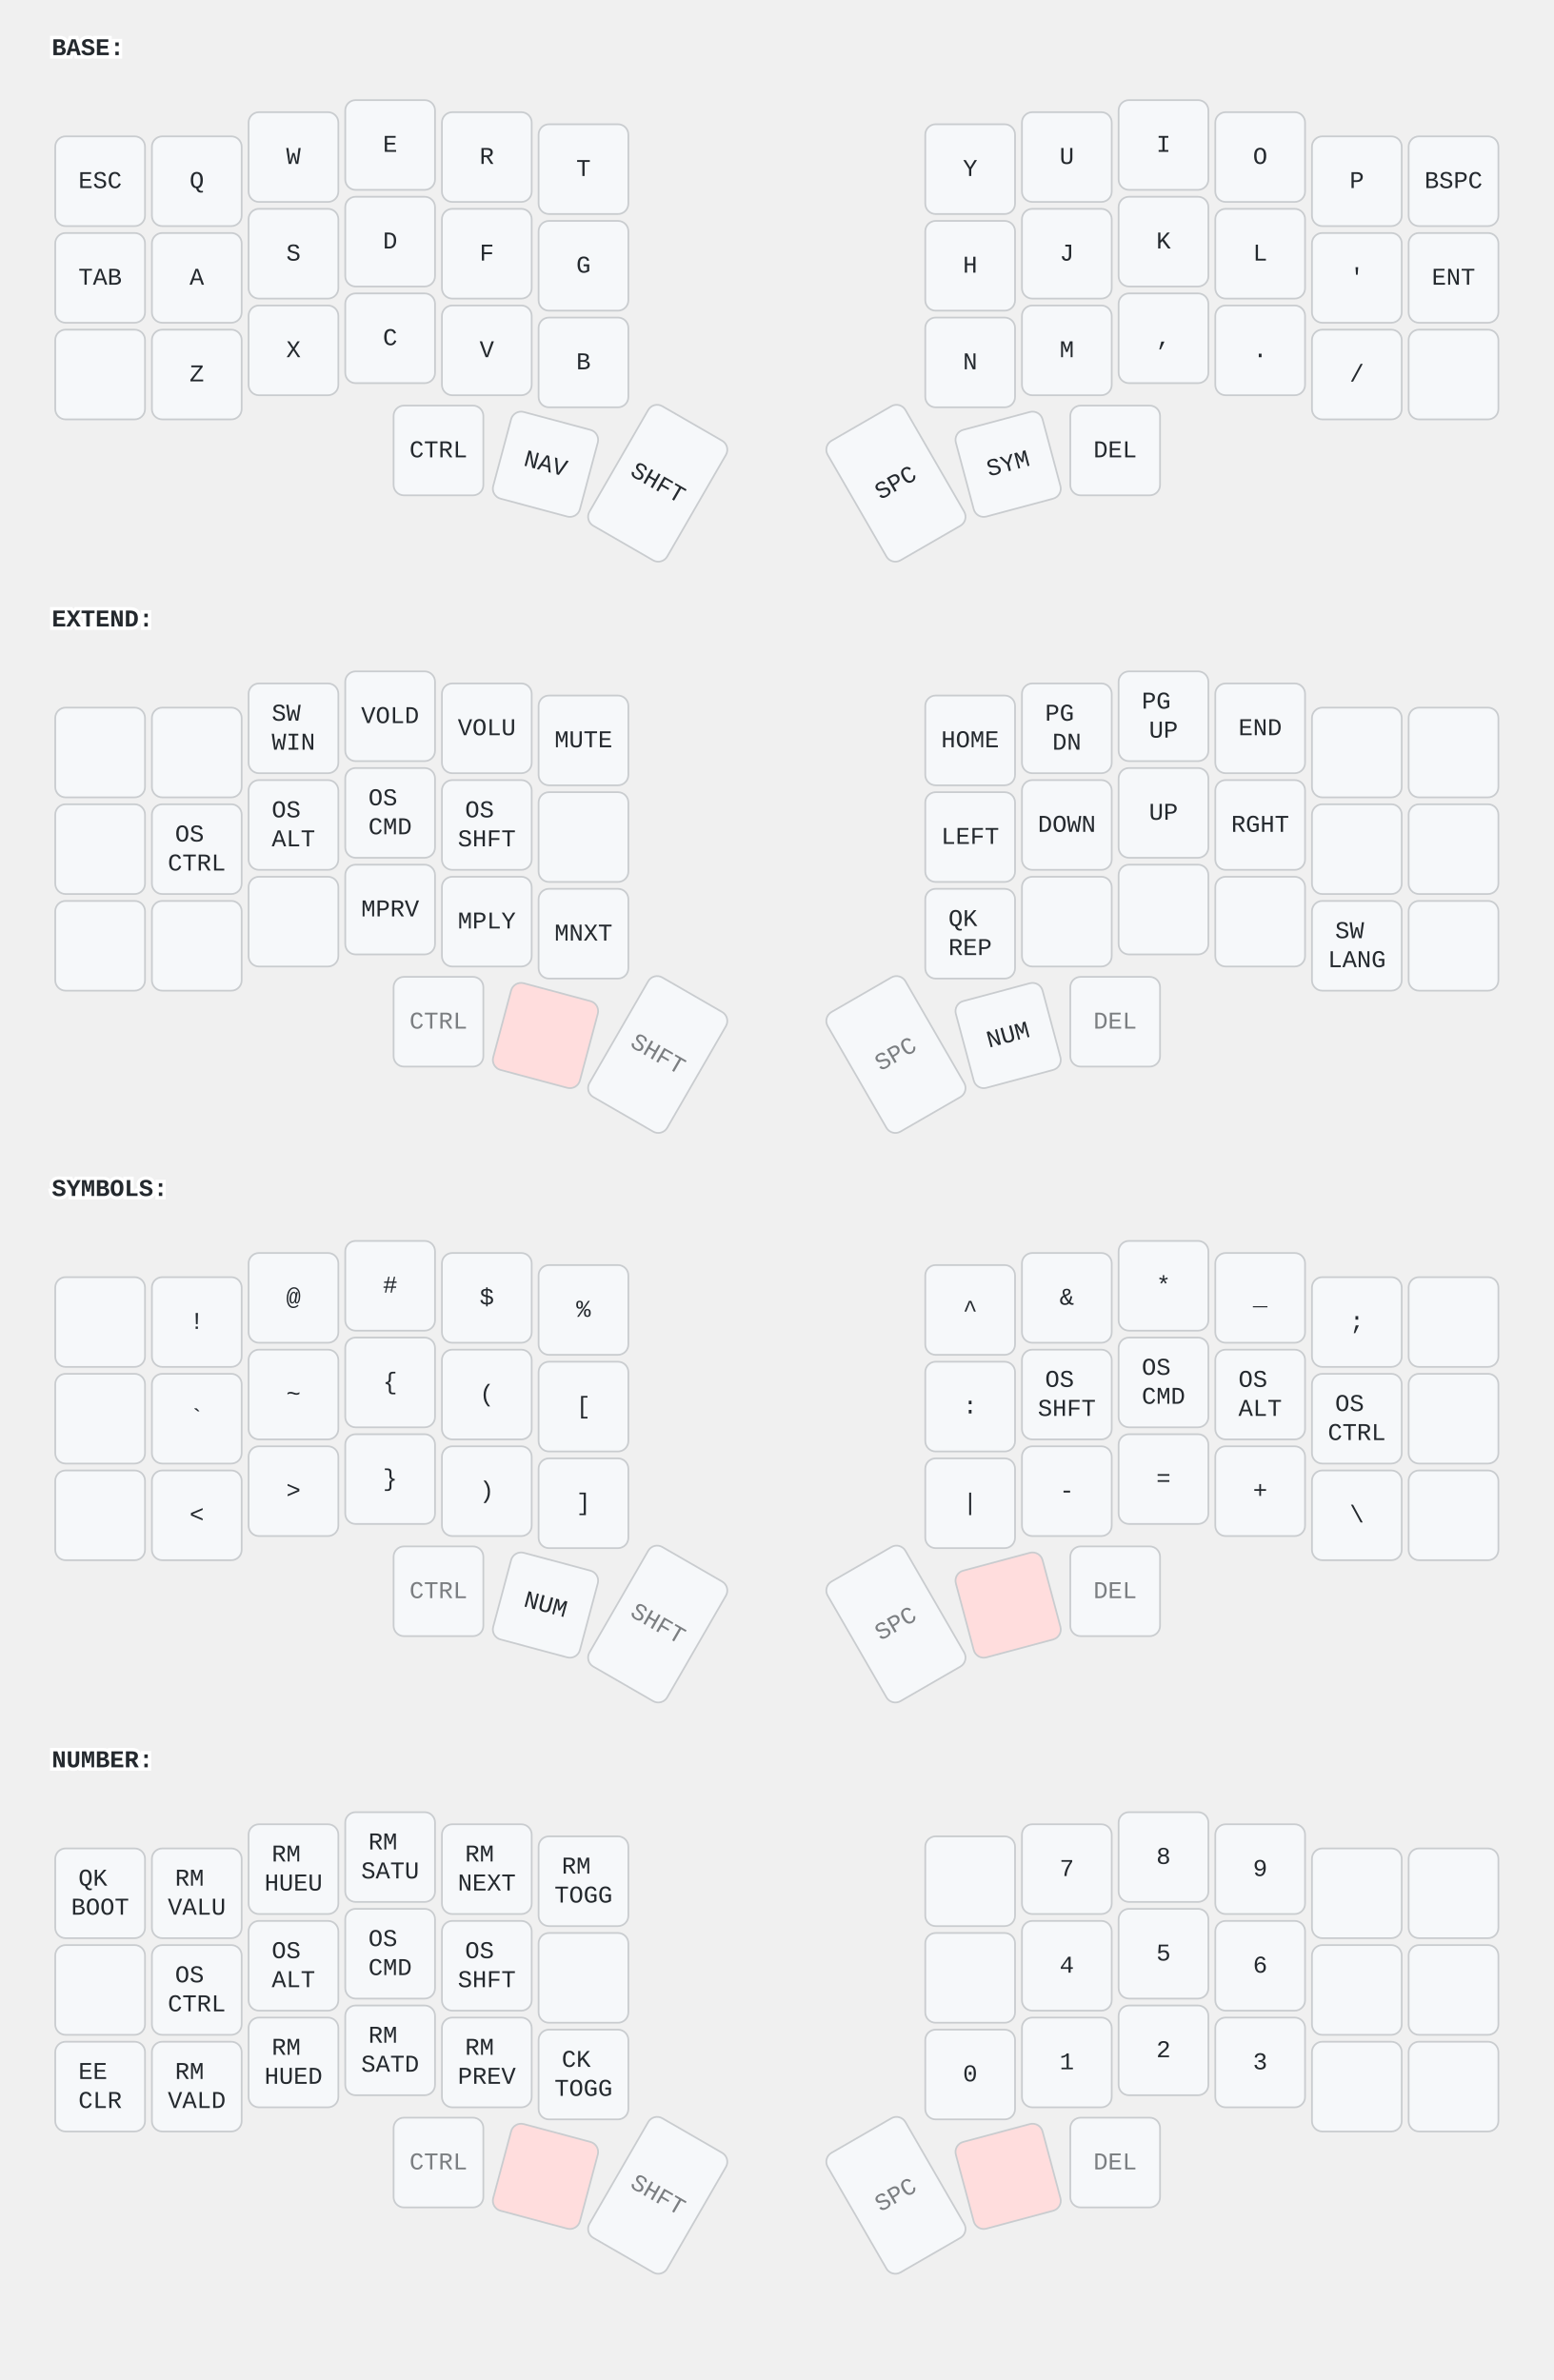
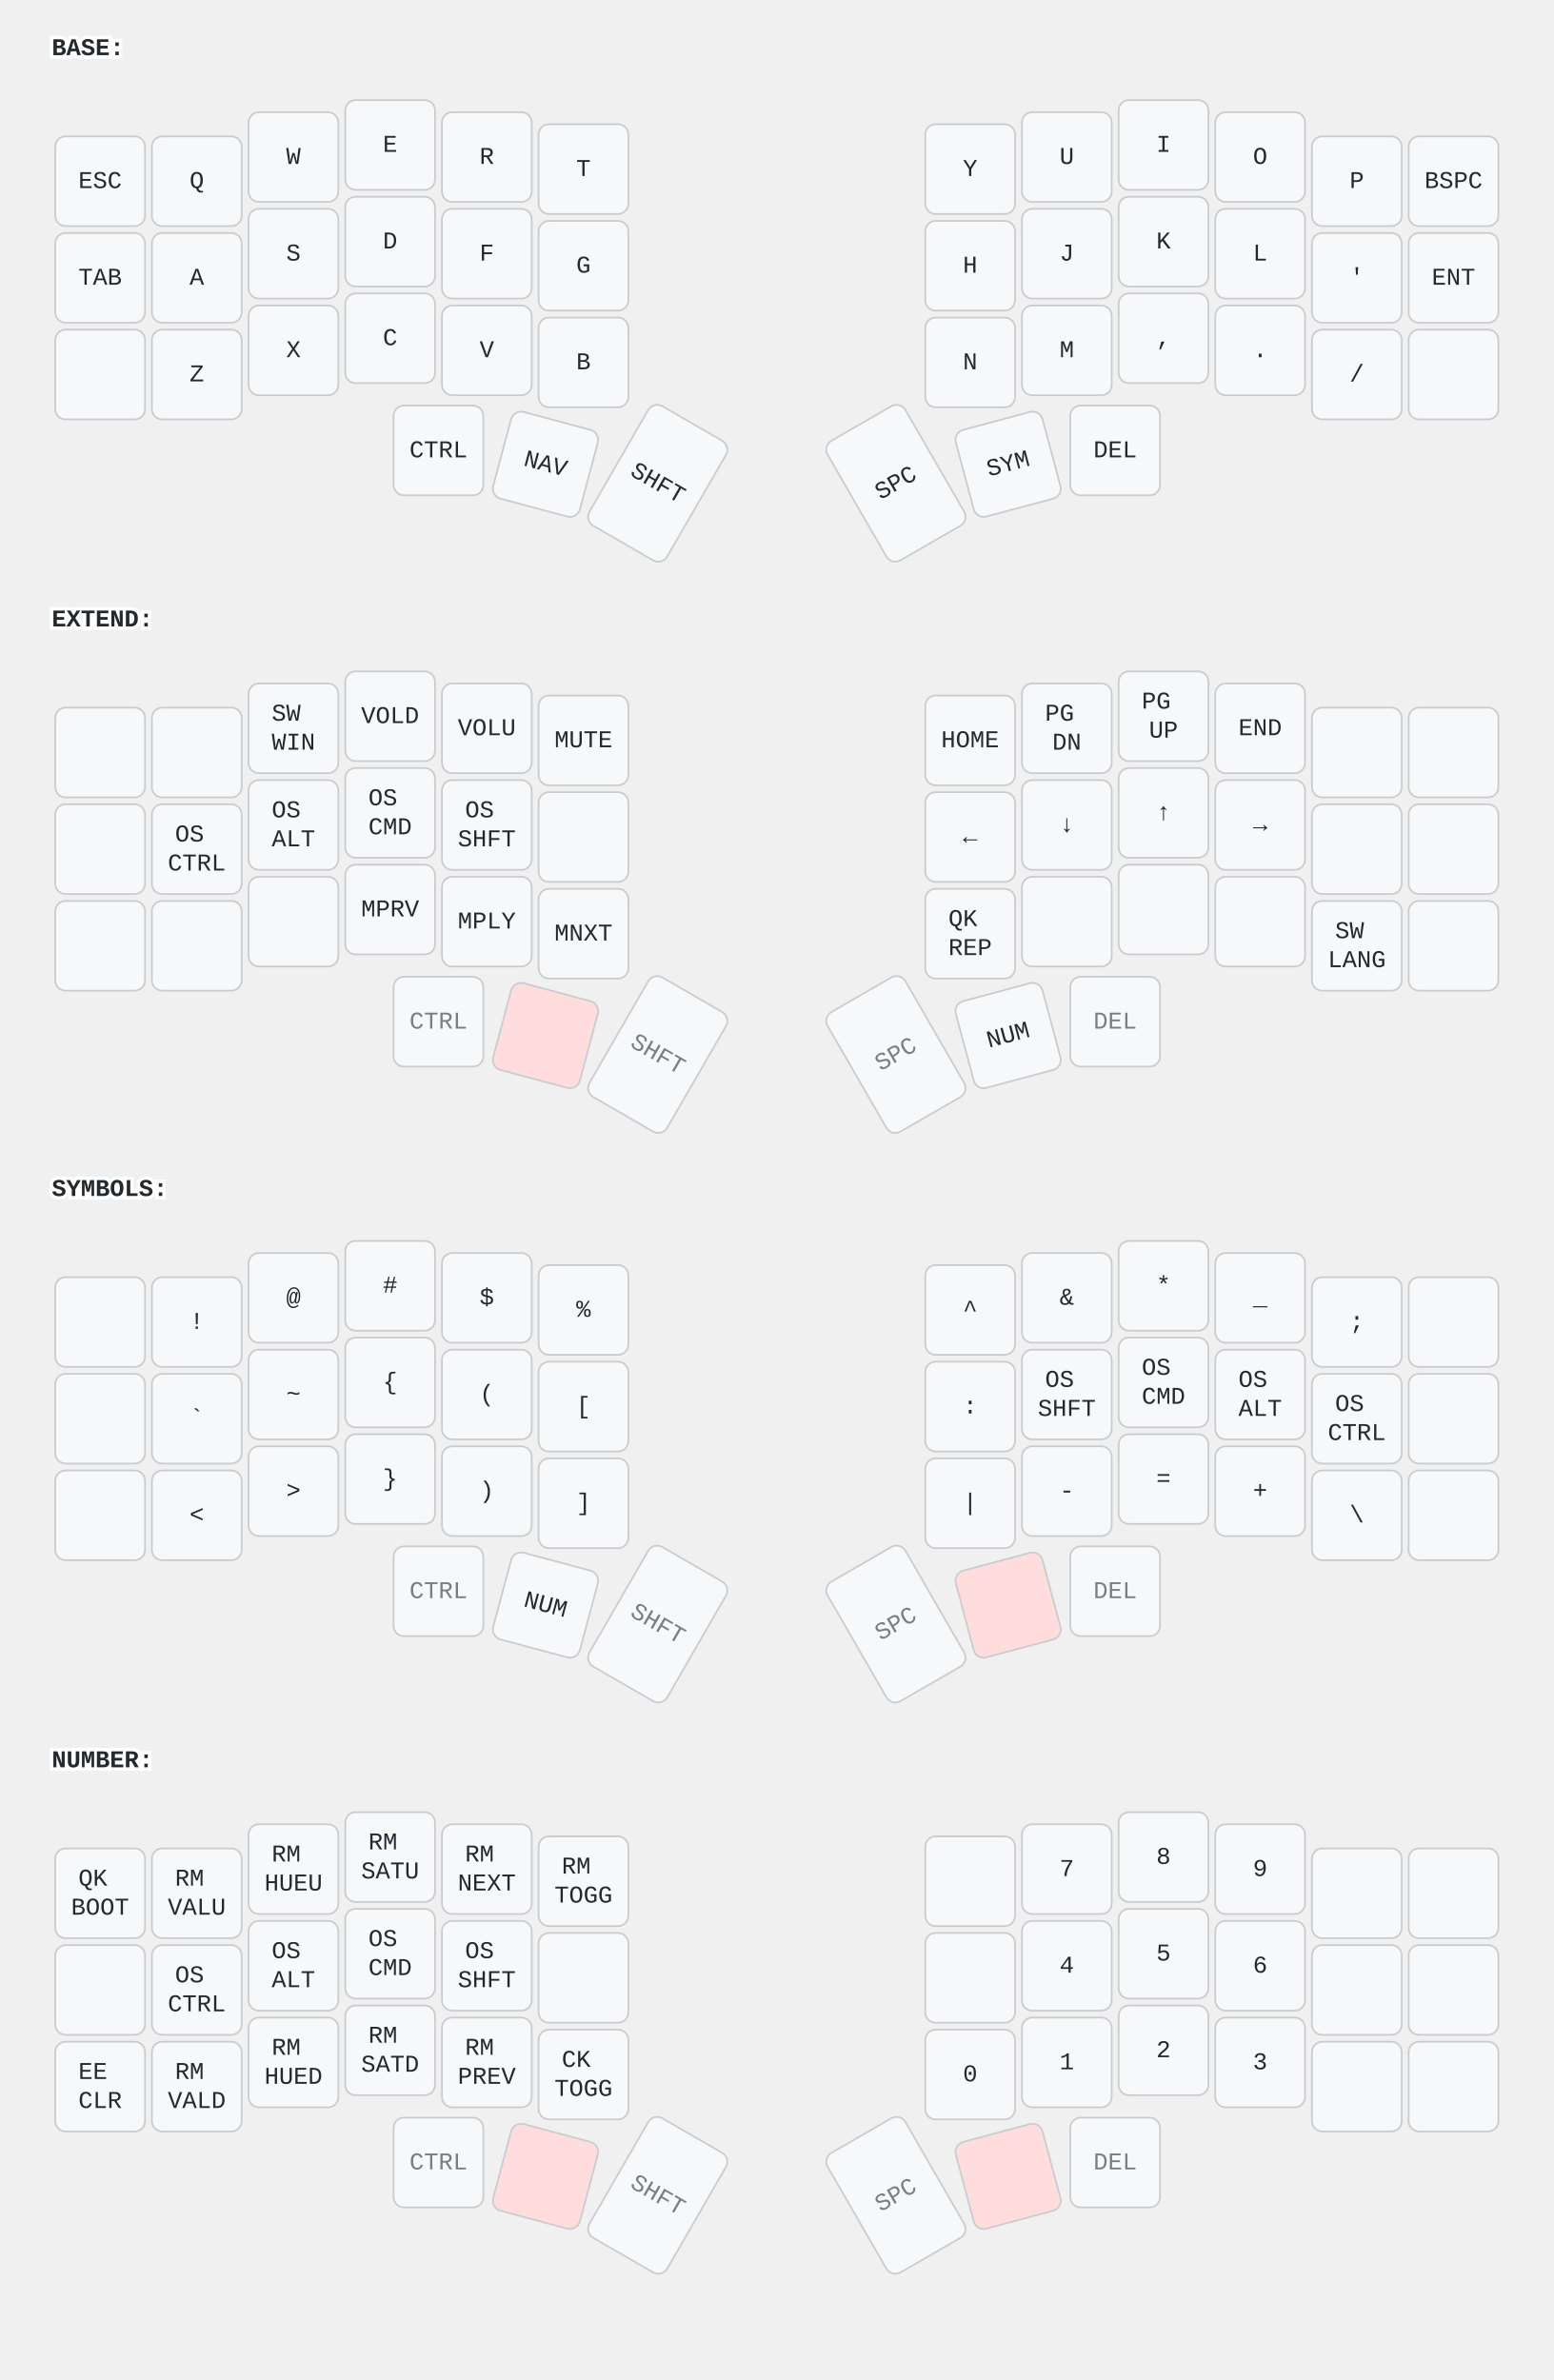
<svg xmlns="http://www.w3.org/2000/svg" width="900" height="1379" viewBox="0 0 900 1379" class="keymap">
  <style>/* inherit to force styles through use tags */
svg path {
    fill: inherit;
}

/* font and background color specifications */
svg.keymap {
    font-family: SFMono-Regular,Consolas,Liberation Mono,Menlo,monospace;
    font-size: 14px;
    font-kerning: normal;
    text-rendering: optimizeLegibility;
    fill: #24292e;
}

/* default key styling */
rect.key {
    fill: #f6f8fa;
}

rect.key, rect.combo {
    stroke: #c9cccf;
    stroke-width: 1;
}

/* default key side styling, only used is draw_key_sides is set */
rect.side {
    filter: brightness(90%);
}

/* color accent for combo boxes */
rect.combo, rect.combo-separate {
    fill: #cdf;
}

/* color accent for held keys */
rect.held, rect.combo.held {
    fill: #fdd;
}

/* color accent for ghost (optional) keys */
rect.ghost, rect.combo.ghost {
    stroke-dasharray: 4, 4;
    stroke-width: 2;
}

text {
    text-anchor: middle;
    dominant-baseline: middle;
}

/* styling for layer labels */
text.label {
    font-weight: bold;
    text-anchor: start;
    stroke: white;
    stroke-width: 4;
    paint-order: stroke;
}

/* styling for optional footer */
text.footer {
    text-anchor: end;
    dominant-baseline: auto;
    stroke: white;
    stroke-width: 4;
    paint-order: stroke;
}

/* styling for combo tap, and key non-tap label text */
text.combo, text.hold, text.shifted, text.left, text.right {
    font-size: 11px;
}

text.hold {
    text-anchor: middle;
    dominant-baseline: auto;
}

text.shifted {
    text-anchor: middle;
    dominant-baseline: hanging;
}

text.left {
    text-anchor: start;
}

text.right {
    text-anchor: end;
}

text.layer-activator {
    text-decoration: underline;
}

/* styling for hold/shifted label text in combo box */
text.combo.hold, text.combo.shifted, text.combo.left, text.combo.right {
    font-size: 8px;
}

/* lighter symbol for transparent keys */
text.trans {
    fill: #7b7e81;
}

/* styling for combo dendrons */
path.combo {
    stroke-width: 1;
    stroke: gray;
    fill: none;
}

/* Start Tabler Icons Cleanup */
/* cannot use height/width with glyphs */
.icon-tabler &gt; path {
    fill: inherit;
    stroke: inherit;
    stroke-width: 2;
}
/* hide tabler's default box */
.icon-tabler &gt; path[stroke="none"][fill="none"] {
    visibility: hidden;
}
/* End Tabler Icons Cleanup */
</style>
  <g transform="translate(30, 0)" class="layer-BASE">
    <text x="0" y="28" class="label" id="BASE">BASE:</text>
    <g transform="translate(0, 56)">
      <g transform="translate(28, 49)" class="key keypos-0">
        <rect rx="6" ry="6" x="-26" y="-26" width="52" height="52" class="key" />
        <text x="0" y="0" class="key tap">ESC</text>
      </g>
      <g transform="translate(84, 49)" class="key keypos-1">
        <rect rx="6" ry="6" x="-26" y="-26" width="52" height="52" class="key" />
        <text x="0" y="0" class="key tap">Q</text>
      </g>
      <g transform="translate(140, 35)" class="key keypos-2">
        <rect rx="6" ry="6" x="-26" y="-26" width="52" height="52" class="key" />
        <text x="0" y="0" class="key tap">W</text>
      </g>
      <g transform="translate(196, 28)" class="key keypos-3">
        <rect rx="6" ry="6" x="-26" y="-26" width="52" height="52" class="key" />
        <text x="0" y="0" class="key tap">E</text>
      </g>
      <g transform="translate(252, 35)" class="key keypos-4">
        <rect rx="6" ry="6" x="-26" y="-26" width="52" height="52" class="key" />
        <text x="0" y="0" class="key tap">R</text>
      </g>
      <g transform="translate(308, 42)" class="key keypos-5">
        <rect rx="6" ry="6" x="-26" y="-26" width="52" height="52" class="key" />
        <text x="0" y="0" class="key tap">T</text>
      </g>
      <g transform="translate(532, 42)" class="key keypos-6">
        <rect rx="6" ry="6" x="-26" y="-26" width="52" height="52" class="key" />
        <text x="0" y="0" class="key tap">Y</text>
      </g>
      <g transform="translate(588, 35)" class="key keypos-7">
        <rect rx="6" ry="6" x="-26" y="-26" width="52" height="52" class="key" />
        <text x="0" y="0" class="key tap">U</text>
      </g>
      <g transform="translate(644, 28)" class="key keypos-8">
        <rect rx="6" ry="6" x="-26" y="-26" width="52" height="52" class="key" />
        <text x="0" y="0" class="key tap">I</text>
      </g>
      <g transform="translate(700, 35)" class="key keypos-9">
        <rect rx="6" ry="6" x="-26" y="-26" width="52" height="52" class="key" />
        <text x="0" y="0" class="key tap">O</text>
      </g>
      <g transform="translate(756, 49)" class="key keypos-10">
        <rect rx="6" ry="6" x="-26" y="-26" width="52" height="52" class="key" />
        <text x="0" y="0" class="key tap">P</text>
      </g>
      <g transform="translate(812, 49)" class="key keypos-11">
        <rect rx="6" ry="6" x="-26" y="-26" width="52" height="52" class="key" />
        <text x="0" y="0" class="key tap">BSPC</text>
      </g>
      <g transform="translate(28, 105)" class="key keypos-12">
        <rect rx="6" ry="6" x="-26" y="-26" width="52" height="52" class="key" />
        <text x="0" y="0" class="key tap">TAB</text>
      </g>
      <g transform="translate(84, 105)" class="key keypos-13">
        <rect rx="6" ry="6" x="-26" y="-26" width="52" height="52" class="key" />
        <text x="0" y="0" class="key tap">A</text>
      </g>
      <g transform="translate(140, 91)" class="key keypos-14">
        <rect rx="6" ry="6" x="-26" y="-26" width="52" height="52" class="key" />
        <text x="0" y="0" class="key tap">S</text>
      </g>
      <g transform="translate(196, 84)" class="key keypos-15">
        <rect rx="6" ry="6" x="-26" y="-26" width="52" height="52" class="key" />
        <text x="0" y="0" class="key tap">D</text>
      </g>
      <g transform="translate(252, 91)" class="key keypos-16">
        <rect rx="6" ry="6" x="-26" y="-26" width="52" height="52" class="key" />
        <text x="0" y="0" class="key tap">F</text>
      </g>
      <g transform="translate(308, 98)" class="key keypos-17">
        <rect rx="6" ry="6" x="-26" y="-26" width="52" height="52" class="key" />
        <text x="0" y="0" class="key tap">G</text>
      </g>
      <g transform="translate(532, 98)" class="key keypos-18">
        <rect rx="6" ry="6" x="-26" y="-26" width="52" height="52" class="key" />
        <text x="0" y="0" class="key tap">H</text>
      </g>
      <g transform="translate(588, 91)" class="key keypos-19">
        <rect rx="6" ry="6" x="-26" y="-26" width="52" height="52" class="key" />
        <text x="0" y="0" class="key tap">J</text>
      </g>
      <g transform="translate(644, 84)" class="key keypos-20">
        <rect rx="6" ry="6" x="-26" y="-26" width="52" height="52" class="key" />
        <text x="0" y="0" class="key tap">K</text>
      </g>
      <g transform="translate(700, 91)" class="key keypos-21">
        <rect rx="6" ry="6" x="-26" y="-26" width="52" height="52" class="key" />
        <text x="0" y="0" class="key tap">L</text>
      </g>
      <g transform="translate(756, 105)" class="key keypos-22">
        <rect rx="6" ry="6" x="-26" y="-26" width="52" height="52" class="key" />
        <text x="0" y="0" class="key tap">'</text>
      </g>
      <g transform="translate(812, 105)" class="key keypos-23">
        <rect rx="6" ry="6" x="-26" y="-26" width="52" height="52" class="key" />
        <text x="0" y="0" class="key tap">ENT</text>
      </g>
      <g transform="translate(28, 161)" class="key keypos-24">
        <rect rx="6" ry="6" x="-26" y="-26" width="52" height="52" class="key" />
      </g>
      <g transform="translate(84, 161)" class="key keypos-25">
        <rect rx="6" ry="6" x="-26" y="-26" width="52" height="52" class="key" />
        <text x="0" y="0" class="key tap">Z</text>
      </g>
      <g transform="translate(140, 147)" class="key keypos-26">
        <rect rx="6" ry="6" x="-26" y="-26" width="52" height="52" class="key" />
        <text x="0" y="0" class="key tap">X</text>
      </g>
      <g transform="translate(196, 140)" class="key keypos-27">
        <rect rx="6" ry="6" x="-26" y="-26" width="52" height="52" class="key" />
        <text x="0" y="0" class="key tap">C</text>
      </g>
      <g transform="translate(252, 147)" class="key keypos-28">
        <rect rx="6" ry="6" x="-26" y="-26" width="52" height="52" class="key" />
        <text x="0" y="0" class="key tap">V</text>
      </g>
      <g transform="translate(308, 154)" class="key keypos-29">
        <rect rx="6" ry="6" x="-26" y="-26" width="52" height="52" class="key" />
        <text x="0" y="0" class="key tap">B</text>
      </g>
      <g transform="translate(532, 154)" class="key keypos-30">
        <rect rx="6" ry="6" x="-26" y="-26" width="52" height="52" class="key" />
        <text x="0" y="0" class="key tap">N</text>
      </g>
      <g transform="translate(588, 147)" class="key keypos-31">
        <rect rx="6" ry="6" x="-26" y="-26" width="52" height="52" class="key" />
        <text x="0" y="0" class="key tap">M</text>
      </g>
      <g transform="translate(644, 140)" class="key keypos-32">
        <rect rx="6" ry="6" x="-26" y="-26" width="52" height="52" class="key" />
        <text x="0" y="0" class="key tap">,</text>
      </g>
      <g transform="translate(700, 147)" class="key keypos-33">
        <rect rx="6" ry="6" x="-26" y="-26" width="52" height="52" class="key" />
        <text x="0" y="0" class="key tap">.</text>
      </g>
      <g transform="translate(756, 161)" class="key keypos-34">
        <rect rx="6" ry="6" x="-26" y="-26" width="52" height="52" class="key" />
        <text x="0" y="0" class="key tap">/</text>
      </g>
      <g transform="translate(812, 161)" class="key keypos-35">
        <rect rx="6" ry="6" x="-26" y="-26" width="52" height="52" class="key" />
      </g>
      <g transform="translate(224, 205)" class="key keypos-36">
        <rect rx="6" ry="6" x="-26" y="-26" width="52" height="52" class="key" />
        <text x="0" y="0" class="key tap">CTRL</text>
      </g>
      <g transform="translate(286, 213) rotate(15.0)" class="key keypos-37">
        <rect rx="6" ry="6" x="-26" y="-26" width="52" height="52" class="key" />
        <text x="0" y="0" class="key tap">NAV</text>
      </g>
      <g transform="translate(351, 224) rotate(30.0)" class="key keypos-38">
        <rect rx="6" ry="6" x="-26" y="-40" width="52" height="80" class="key" />
        <text x="0" y="0" class="key tap">SHFT</text>
      </g>
      <g transform="translate(489, 224) rotate(-30.0)" class="key keypos-39">
        <rect rx="6" ry="6" x="-26" y="-40" width="52" height="80" class="key" />
        <text x="0" y="0" class="key tap">SPC</text>
      </g>
      <g transform="translate(554, 213) rotate(-15.0)" class="key keypos-40">
        <rect rx="6" ry="6" x="-26" y="-26" width="52" height="52" class="key" />
        <text x="0" y="0" class="key tap">SYM</text>
      </g>
      <g transform="translate(616, 205)" class="key keypos-41">
        <rect rx="6" ry="6" x="-26" y="-26" width="52" height="52" class="key" />
        <text x="0" y="0" class="key tap">DEL</text>
      </g>
    </g>
  </g>
  <g transform="translate(30, 331)" class="layer-EXTEND">
    <text x="0" y="28" class="label" id="EXTEND">EXTEND:</text>
    <g transform="translate(0, 56)">
      <g transform="translate(28, 49)" class="key keypos-0">
        <rect rx="6" ry="6" x="-26" y="-26" width="52" height="52" class="key" />
      </g>
      <g transform="translate(84, 49)" class="key keypos-1">
        <rect rx="6" ry="6" x="-26" y="-26" width="52" height="52" class="key" />
      </g>
      <g transform="translate(140, 35)" class="key keypos-2">
        <rect rx="6" ry="6" x="-26" y="-26" width="52" height="52" class="key" />
        <text x="0" y="0" class="key tap">
          <tspan x="0" dy="-0.6em">SW</tspan>
          <tspan x="0" dy="1.2em">WIN</tspan>
        </text>
      </g>
      <g transform="translate(196, 28)" class="key keypos-3">
        <rect rx="6" ry="6" x="-26" y="-26" width="52" height="52" class="key" />
        <text x="0" y="0" class="key tap">VOLD</text>
      </g>
      <g transform="translate(252, 35)" class="key keypos-4">
        <rect rx="6" ry="6" x="-26" y="-26" width="52" height="52" class="key" />
        <text x="0" y="0" class="key tap">VOLU</text>
      </g>
      <g transform="translate(308, 42)" class="key keypos-5">
        <rect rx="6" ry="6" x="-26" y="-26" width="52" height="52" class="key" />
        <text x="0" y="0" class="key tap">MUTE</text>
      </g>
      <g transform="translate(532, 42)" class="key keypos-6">
        <rect rx="6" ry="6" x="-26" y="-26" width="52" height="52" class="key" />
        <text x="0" y="0" class="key tap">HOME</text>
      </g>
      <g transform="translate(588, 35)" class="key keypos-7">
        <rect rx="6" ry="6" x="-26" y="-26" width="52" height="52" class="key" />
        <text x="0" y="0" class="key tap">
          <tspan x="0" dy="-0.6em">PG</tspan>
          <tspan x="0" dy="1.2em">DN</tspan>
        </text>
      </g>
      <g transform="translate(644, 28)" class="key keypos-8">
        <rect rx="6" ry="6" x="-26" y="-26" width="52" height="52" class="key" />
        <text x="0" y="0" class="key tap">
          <tspan x="0" dy="-0.6em">PG</tspan>
          <tspan x="0" dy="1.2em">UP</tspan>
        </text>
      </g>
      <g transform="translate(700, 35)" class="key keypos-9">
        <rect rx="6" ry="6" x="-26" y="-26" width="52" height="52" class="key" />
        <text x="0" y="0" class="key tap">END</text>
      </g>
      <g transform="translate(756, 49)" class="key keypos-10">
        <rect rx="6" ry="6" x="-26" y="-26" width="52" height="52" class="key" />
      </g>
      <g transform="translate(812, 49)" class="key keypos-11">
        <rect rx="6" ry="6" x="-26" y="-26" width="52" height="52" class="key" />
      </g>
      <g transform="translate(28, 105)" class="key keypos-12">
        <rect rx="6" ry="6" x="-26" y="-26" width="52" height="52" class="key" />
      </g>
      <g transform="translate(84, 105)" class="key keypos-13">
        <rect rx="6" ry="6" x="-26" y="-26" width="52" height="52" class="key" />
        <text x="0" y="0" class="key tap">
          <tspan x="0" dy="-0.6em">OS</tspan>
          <tspan x="0" dy="1.2em">CTRL</tspan>
        </text>
      </g>
      <g transform="translate(140, 91)" class="key keypos-14">
        <rect rx="6" ry="6" x="-26" y="-26" width="52" height="52" class="key" />
        <text x="0" y="0" class="key tap">
          <tspan x="0" dy="-0.6em">OS</tspan>
          <tspan x="0" dy="1.2em">ALT</tspan>
        </text>
      </g>
      <g transform="translate(196, 84)" class="key keypos-15">
        <rect rx="6" ry="6" x="-26" y="-26" width="52" height="52" class="key" />
        <text x="0" y="0" class="key tap">
          <tspan x="0" dy="-0.6em">OS</tspan>
          <tspan x="0" dy="1.2em">CMD</tspan>
        </text>
      </g>
      <g transform="translate(252, 91)" class="key keypos-16">
        <rect rx="6" ry="6" x="-26" y="-26" width="52" height="52" class="key" />
        <text x="0" y="0" class="key tap">
          <tspan x="0" dy="-0.6em">OS</tspan>
          <tspan x="0" dy="1.2em">SHFT</tspan>
        </text>
      </g>
      <g transform="translate(308, 98)" class="key keypos-17">
        <rect rx="6" ry="6" x="-26" y="-26" width="52" height="52" class="key" />
      </g>
      <g transform="translate(532, 98)" class="key keypos-18">
        <rect rx="6" ry="6" x="-26" y="-26" width="52" height="52" class="key" />
-         <text x="0" y="0" class="key tap">LEFT</text>
+         <text x="0" y="0" class="key tap">←</text>
      </g>
      <g transform="translate(588, 91)" class="key keypos-19">
        <rect rx="6" ry="6" x="-26" y="-26" width="52" height="52" class="key" />
-         <text x="0" y="0" class="key tap">DOWN</text>
+         <text x="0" y="0" class="key tap">↓</text>
      </g>
      <g transform="translate(644, 84)" class="key keypos-20">
        <rect rx="6" ry="6" x="-26" y="-26" width="52" height="52" class="key" />
-         <text x="0" y="0" class="key tap">UP</text>
+         <text x="0" y="0" class="key tap">↑</text>
      </g>
      <g transform="translate(700, 91)" class="key keypos-21">
        <rect rx="6" ry="6" x="-26" y="-26" width="52" height="52" class="key" />
-         <text x="0" y="0" class="key tap">RGHT</text>
+         <text x="0" y="0" class="key tap">→</text>
      </g>
      <g transform="translate(756, 105)" class="key keypos-22">
        <rect rx="6" ry="6" x="-26" y="-26" width="52" height="52" class="key" />
      </g>
      <g transform="translate(812, 105)" class="key keypos-23">
        <rect rx="6" ry="6" x="-26" y="-26" width="52" height="52" class="key" />
      </g>
      <g transform="translate(28, 161)" class="key keypos-24">
        <rect rx="6" ry="6" x="-26" y="-26" width="52" height="52" class="key" />
      </g>
      <g transform="translate(84, 161)" class="key keypos-25">
        <rect rx="6" ry="6" x="-26" y="-26" width="52" height="52" class="key" />
      </g>
      <g transform="translate(140, 147)" class="key keypos-26">
        <rect rx="6" ry="6" x="-26" y="-26" width="52" height="52" class="key" />
      </g>
      <g transform="translate(196, 140)" class="key keypos-27">
        <rect rx="6" ry="6" x="-26" y="-26" width="52" height="52" class="key" />
        <text x="0" y="0" class="key tap">MPRV</text>
      </g>
      <g transform="translate(252, 147)" class="key keypos-28">
        <rect rx="6" ry="6" x="-26" y="-26" width="52" height="52" class="key" />
        <text x="0" y="0" class="key tap">MPLY</text>
      </g>
      <g transform="translate(308, 154)" class="key keypos-29">
        <rect rx="6" ry="6" x="-26" y="-26" width="52" height="52" class="key" />
        <text x="0" y="0" class="key tap">MNXT</text>
      </g>
      <g transform="translate(532, 154)" class="key keypos-30">
        <rect rx="6" ry="6" x="-26" y="-26" width="52" height="52" class="key" />
        <text x="0" y="0" class="key tap">
          <tspan x="0" dy="-0.6em">QK</tspan>
          <tspan x="0" dy="1.2em">REP</tspan>
        </text>
      </g>
      <g transform="translate(588, 147)" class="key keypos-31">
        <rect rx="6" ry="6" x="-26" y="-26" width="52" height="52" class="key" />
      </g>
      <g transform="translate(644, 140)" class="key keypos-32">
        <rect rx="6" ry="6" x="-26" y="-26" width="52" height="52" class="key" />
      </g>
      <g transform="translate(700, 147)" class="key keypos-33">
        <rect rx="6" ry="6" x="-26" y="-26" width="52" height="52" class="key" />
      </g>
      <g transform="translate(756, 161)" class="key keypos-34">
        <rect rx="6" ry="6" x="-26" y="-26" width="52" height="52" class="key" />
        <text x="0" y="0" class="key tap">
          <tspan x="0" dy="-0.6em">SW</tspan>
          <tspan x="0" dy="1.2em">LANG</tspan>
        </text>
      </g>
      <g transform="translate(812, 161)" class="key keypos-35">
        <rect rx="6" ry="6" x="-26" y="-26" width="52" height="52" class="key" />
      </g>
      <g transform="translate(224, 205)" class="key trans keypos-36">
        <rect rx="6" ry="6" x="-26" y="-26" width="52" height="52" class="key trans" />
        <text x="0" y="0" class="key trans tap">CTRL</text>
      </g>
      <g transform="translate(286, 213) rotate(15.0)" class="key held keypos-37">
        <rect rx="6" ry="6" x="-26" y="-26" width="52" height="52" class="key held" />
      </g>
      <g transform="translate(351, 224) rotate(30.0)" class="key trans keypos-38">
        <rect rx="6" ry="6" x="-26" y="-40" width="52" height="80" class="key trans" />
        <text x="0" y="0" class="key trans tap">SHFT</text>
      </g>
      <g transform="translate(489, 224) rotate(-30.0)" class="key trans keypos-39">
        <rect rx="6" ry="6" x="-26" y="-40" width="52" height="80" class="key trans" />
        <text x="0" y="0" class="key trans tap">SPC</text>
      </g>
      <g transform="translate(554, 213) rotate(-15.0)" class="key keypos-40">
        <rect rx="6" ry="6" x="-26" y="-26" width="52" height="52" class="key" />
        <text x="0" y="0" class="key tap">NUM</text>
      </g>
      <g transform="translate(616, 205)" class="key trans keypos-41">
        <rect rx="6" ry="6" x="-26" y="-26" width="52" height="52" class="key trans" />
        <text x="0" y="0" class="key trans tap">DEL</text>
      </g>
    </g>
  </g>
  <g transform="translate(30, 661)" class="layer-SYMBOLS">
    <text x="0" y="28" class="label" id="SYMBOLS">SYMBOLS:</text>
    <g transform="translate(0, 56)">
      <g transform="translate(28, 49)" class="key keypos-0">
        <rect rx="6" ry="6" x="-26" y="-26" width="52" height="52" class="key" />
      </g>
      <g transform="translate(84, 49)" class="key keypos-1">
        <rect rx="6" ry="6" x="-26" y="-26" width="52" height="52" class="key" />
        <text x="0" y="0" class="key tap">!</text>
      </g>
      <g transform="translate(140, 35)" class="key keypos-2">
        <rect rx="6" ry="6" x="-26" y="-26" width="52" height="52" class="key" />
        <text x="0" y="0" class="key tap">@</text>
      </g>
      <g transform="translate(196, 28)" class="key keypos-3">
        <rect rx="6" ry="6" x="-26" y="-26" width="52" height="52" class="key" />
        <text x="0" y="0" class="key tap">#</text>
      </g>
      <g transform="translate(252, 35)" class="key keypos-4">
        <rect rx="6" ry="6" x="-26" y="-26" width="52" height="52" class="key" />
        <text x="0" y="0" class="key tap">$</text>
      </g>
      <g transform="translate(308, 42)" class="key keypos-5">
        <rect rx="6" ry="6" x="-26" y="-26" width="52" height="52" class="key" />
        <text x="0" y="0" class="key tap">%</text>
      </g>
      <g transform="translate(532, 42)" class="key keypos-6">
        <rect rx="6" ry="6" x="-26" y="-26" width="52" height="52" class="key" />
        <text x="0" y="0" class="key tap">^</text>
      </g>
      <g transform="translate(588, 35)" class="key keypos-7">
        <rect rx="6" ry="6" x="-26" y="-26" width="52" height="52" class="key" />
        <text x="0" y="0" class="key tap">&amp;</text>
      </g>
      <g transform="translate(644, 28)" class="key keypos-8">
        <rect rx="6" ry="6" x="-26" y="-26" width="52" height="52" class="key" />
        <text x="0" y="0" class="key tap">*</text>
      </g>
      <g transform="translate(700, 35)" class="key keypos-9">
        <rect rx="6" ry="6" x="-26" y="-26" width="52" height="52" class="key" />
        <text x="0" y="0" class="key tap">_</text>
      </g>
      <g transform="translate(756, 49)" class="key keypos-10">
        <rect rx="6" ry="6" x="-26" y="-26" width="52" height="52" class="key" />
        <text x="0" y="0" class="key tap">;</text>
      </g>
      <g transform="translate(812, 49)" class="key keypos-11">
        <rect rx="6" ry="6" x="-26" y="-26" width="52" height="52" class="key" />
      </g>
      <g transform="translate(28, 105)" class="key keypos-12">
        <rect rx="6" ry="6" x="-26" y="-26" width="52" height="52" class="key" />
      </g>
      <g transform="translate(84, 105)" class="key keypos-13">
        <rect rx="6" ry="6" x="-26" y="-26" width="52" height="52" class="key" />
        <text x="0" y="0" class="key tap">`</text>
      </g>
      <g transform="translate(140, 91)" class="key keypos-14">
        <rect rx="6" ry="6" x="-26" y="-26" width="52" height="52" class="key" />
        <text x="0" y="0" class="key tap">~</text>
      </g>
      <g transform="translate(196, 84)" class="key keypos-15">
        <rect rx="6" ry="6" x="-26" y="-26" width="52" height="52" class="key" />
        <text x="0" y="0" class="key tap">{</text>
      </g>
      <g transform="translate(252, 91)" class="key keypos-16">
        <rect rx="6" ry="6" x="-26" y="-26" width="52" height="52" class="key" />
        <text x="0" y="0" class="key tap">(</text>
      </g>
      <g transform="translate(308, 98)" class="key keypos-17">
        <rect rx="6" ry="6" x="-26" y="-26" width="52" height="52" class="key" />
        <text x="0" y="0" class="key tap">[</text>
      </g>
      <g transform="translate(532, 98)" class="key keypos-18">
        <rect rx="6" ry="6" x="-26" y="-26" width="52" height="52" class="key" />
        <text x="0" y="0" class="key tap">:</text>
      </g>
      <g transform="translate(588, 91)" class="key keypos-19">
        <rect rx="6" ry="6" x="-26" y="-26" width="52" height="52" class="key" />
        <text x="0" y="0" class="key tap">
          <tspan x="0" dy="-0.6em">OS</tspan>
          <tspan x="0" dy="1.2em">SHFT</tspan>
        </text>
      </g>
      <g transform="translate(644, 84)" class="key keypos-20">
        <rect rx="6" ry="6" x="-26" y="-26" width="52" height="52" class="key" />
        <text x="0" y="0" class="key tap">
          <tspan x="0" dy="-0.6em">OS</tspan>
          <tspan x="0" dy="1.2em">CMD</tspan>
        </text>
      </g>
      <g transform="translate(700, 91)" class="key keypos-21">
        <rect rx="6" ry="6" x="-26" y="-26" width="52" height="52" class="key" />
        <text x="0" y="0" class="key tap">
          <tspan x="0" dy="-0.6em">OS</tspan>
          <tspan x="0" dy="1.2em">ALT</tspan>
        </text>
      </g>
      <g transform="translate(756, 105)" class="key keypos-22">
        <rect rx="6" ry="6" x="-26" y="-26" width="52" height="52" class="key" />
        <text x="0" y="0" class="key tap">
          <tspan x="0" dy="-0.6em">OS</tspan>
          <tspan x="0" dy="1.2em">CTRL</tspan>
        </text>
      </g>
      <g transform="translate(812, 105)" class="key keypos-23">
        <rect rx="6" ry="6" x="-26" y="-26" width="52" height="52" class="key" />
      </g>
      <g transform="translate(28, 161)" class="key keypos-24">
        <rect rx="6" ry="6" x="-26" y="-26" width="52" height="52" class="key" />
      </g>
      <g transform="translate(84, 161)" class="key keypos-25">
        <rect rx="6" ry="6" x="-26" y="-26" width="52" height="52" class="key" />
        <text x="0" y="0" class="key tap">&lt;</text>
      </g>
      <g transform="translate(140, 147)" class="key keypos-26">
        <rect rx="6" ry="6" x="-26" y="-26" width="52" height="52" class="key" />
        <text x="0" y="0" class="key tap">&gt;</text>
      </g>
      <g transform="translate(196, 140)" class="key keypos-27">
        <rect rx="6" ry="6" x="-26" y="-26" width="52" height="52" class="key" />
        <text x="0" y="0" class="key tap">}</text>
      </g>
      <g transform="translate(252, 147)" class="key keypos-28">
        <rect rx="6" ry="6" x="-26" y="-26" width="52" height="52" class="key" />
        <text x="0" y="0" class="key tap">)</text>
      </g>
      <g transform="translate(308, 154)" class="key keypos-29">
        <rect rx="6" ry="6" x="-26" y="-26" width="52" height="52" class="key" />
        <text x="0" y="0" class="key tap">]</text>
      </g>
      <g transform="translate(532, 154)" class="key keypos-30">
        <rect rx="6" ry="6" x="-26" y="-26" width="52" height="52" class="key" />
        <text x="0" y="0" class="key tap">|</text>
      </g>
      <g transform="translate(588, 147)" class="key keypos-31">
        <rect rx="6" ry="6" x="-26" y="-26" width="52" height="52" class="key" />
        <text x="0" y="0" class="key tap">-</text>
      </g>
      <g transform="translate(644, 140)" class="key keypos-32">
        <rect rx="6" ry="6" x="-26" y="-26" width="52" height="52" class="key" />
        <text x="0" y="0" class="key tap">=</text>
      </g>
      <g transform="translate(700, 147)" class="key keypos-33">
        <rect rx="6" ry="6" x="-26" y="-26" width="52" height="52" class="key" />
        <text x="0" y="0" class="key tap">+</text>
      </g>
      <g transform="translate(756, 161)" class="key keypos-34">
        <rect rx="6" ry="6" x="-26" y="-26" width="52" height="52" class="key" />
        <text x="0" y="0" class="key tap">\</text>
      </g>
      <g transform="translate(812, 161)" class="key keypos-35">
        <rect rx="6" ry="6" x="-26" y="-26" width="52" height="52" class="key" />
      </g>
      <g transform="translate(224, 205)" class="key trans keypos-36">
        <rect rx="6" ry="6" x="-26" y="-26" width="52" height="52" class="key trans" />
        <text x="0" y="0" class="key trans tap">CTRL</text>
      </g>
      <g transform="translate(286, 213) rotate(15.0)" class="key keypos-37">
        <rect rx="6" ry="6" x="-26" y="-26" width="52" height="52" class="key" />
        <text x="0" y="0" class="key tap">NUM</text>
      </g>
      <g transform="translate(351, 224) rotate(30.0)" class="key trans keypos-38">
        <rect rx="6" ry="6" x="-26" y="-40" width="52" height="80" class="key trans" />
        <text x="0" y="0" class="key trans tap">SHFT</text>
      </g>
      <g transform="translate(489, 224) rotate(-30.0)" class="key trans keypos-39">
        <rect rx="6" ry="6" x="-26" y="-40" width="52" height="80" class="key trans" />
        <text x="0" y="0" class="key trans tap">SPC</text>
      </g>
      <g transform="translate(554, 213) rotate(-15.0)" class="key held keypos-40">
        <rect rx="6" ry="6" x="-26" y="-26" width="52" height="52" class="key held" />
      </g>
      <g transform="translate(616, 205)" class="key trans keypos-41">
        <rect rx="6" ry="6" x="-26" y="-26" width="52" height="52" class="key trans" />
        <text x="0" y="0" class="key trans tap">DEL</text>
      </g>
    </g>
  </g>
  <g transform="translate(30, 992)" class="layer-NUMBER">
    <text x="0" y="28" class="label" id="NUMBER">NUMBER:</text>
    <g transform="translate(0, 56)">
      <g transform="translate(28, 49)" class="key keypos-0">
        <rect rx="6" ry="6" x="-26" y="-26" width="52" height="52" class="key" />
        <text x="0" y="0" class="key tap">
          <tspan x="0" dy="-0.6em">QK</tspan>
          <tspan x="0" dy="1.2em">BOOT</tspan>
        </text>
      </g>
      <g transform="translate(84, 49)" class="key keypos-1">
        <rect rx="6" ry="6" x="-26" y="-26" width="52" height="52" class="key" />
        <text x="0" y="0" class="key tap">
          <tspan x="0" dy="-0.6em">RM</tspan>
          <tspan x="0" dy="1.2em">VALU</tspan>
        </text>
      </g>
      <g transform="translate(140, 35)" class="key keypos-2">
        <rect rx="6" ry="6" x="-26" y="-26" width="52" height="52" class="key" />
        <text x="0" y="0" class="key tap">
          <tspan x="0" dy="-0.6em">RM</tspan>
          <tspan x="0" dy="1.2em">HUEU</tspan>
        </text>
      </g>
      <g transform="translate(196, 28)" class="key keypos-3">
        <rect rx="6" ry="6" x="-26" y="-26" width="52" height="52" class="key" />
        <text x="0" y="0" class="key tap">
          <tspan x="0" dy="-0.6em">RM</tspan>
          <tspan x="0" dy="1.2em">SATU</tspan>
        </text>
      </g>
      <g transform="translate(252, 35)" class="key keypos-4">
        <rect rx="6" ry="6" x="-26" y="-26" width="52" height="52" class="key" />
        <text x="0" y="0" class="key tap">
          <tspan x="0" dy="-0.6em">RM</tspan>
          <tspan x="0" dy="1.2em">NEXT</tspan>
        </text>
      </g>
      <g transform="translate(308, 42)" class="key keypos-5">
        <rect rx="6" ry="6" x="-26" y="-26" width="52" height="52" class="key" />
        <text x="0" y="0" class="key tap">
          <tspan x="0" dy="-0.6em">RM</tspan>
          <tspan x="0" dy="1.2em">TOGG</tspan>
        </text>
      </g>
      <g transform="translate(532, 42)" class="key keypos-6">
        <rect rx="6" ry="6" x="-26" y="-26" width="52" height="52" class="key" />
      </g>
      <g transform="translate(588, 35)" class="key keypos-7">
        <rect rx="6" ry="6" x="-26" y="-26" width="52" height="52" class="key" />
        <text x="0" y="0" class="key tap">7</text>
      </g>
      <g transform="translate(644, 28)" class="key keypos-8">
        <rect rx="6" ry="6" x="-26" y="-26" width="52" height="52" class="key" />
        <text x="0" y="0" class="key tap">8</text>
      </g>
      <g transform="translate(700, 35)" class="key keypos-9">
        <rect rx="6" ry="6" x="-26" y="-26" width="52" height="52" class="key" />
        <text x="0" y="0" class="key tap">9</text>
      </g>
      <g transform="translate(756, 49)" class="key keypos-10">
        <rect rx="6" ry="6" x="-26" y="-26" width="52" height="52" class="key" />
      </g>
      <g transform="translate(812, 49)" class="key keypos-11">
        <rect rx="6" ry="6" x="-26" y="-26" width="52" height="52" class="key" />
      </g>
      <g transform="translate(28, 105)" class="key keypos-12">
        <rect rx="6" ry="6" x="-26" y="-26" width="52" height="52" class="key" />
      </g>
      <g transform="translate(84, 105)" class="key keypos-13">
        <rect rx="6" ry="6" x="-26" y="-26" width="52" height="52" class="key" />
        <text x="0" y="0" class="key tap">
          <tspan x="0" dy="-0.6em">OS</tspan>
          <tspan x="0" dy="1.2em">CTRL</tspan>
        </text>
      </g>
      <g transform="translate(140, 91)" class="key keypos-14">
        <rect rx="6" ry="6" x="-26" y="-26" width="52" height="52" class="key" />
        <text x="0" y="0" class="key tap">
          <tspan x="0" dy="-0.6em">OS</tspan>
          <tspan x="0" dy="1.2em">ALT</tspan>
        </text>
      </g>
      <g transform="translate(196, 84)" class="key keypos-15">
        <rect rx="6" ry="6" x="-26" y="-26" width="52" height="52" class="key" />
        <text x="0" y="0" class="key tap">
          <tspan x="0" dy="-0.6em">OS</tspan>
          <tspan x="0" dy="1.2em">CMD</tspan>
        </text>
      </g>
      <g transform="translate(252, 91)" class="key keypos-16">
        <rect rx="6" ry="6" x="-26" y="-26" width="52" height="52" class="key" />
        <text x="0" y="0" class="key tap">
          <tspan x="0" dy="-0.6em">OS</tspan>
          <tspan x="0" dy="1.2em">SHFT</tspan>
        </text>
      </g>
      <g transform="translate(308, 98)" class="key keypos-17">
        <rect rx="6" ry="6" x="-26" y="-26" width="52" height="52" class="key" />
      </g>
      <g transform="translate(532, 98)" class="key keypos-18">
        <rect rx="6" ry="6" x="-26" y="-26" width="52" height="52" class="key" />
      </g>
      <g transform="translate(588, 91)" class="key keypos-19">
        <rect rx="6" ry="6" x="-26" y="-26" width="52" height="52" class="key" />
        <text x="0" y="0" class="key tap">4</text>
      </g>
      <g transform="translate(644, 84)" class="key keypos-20">
        <rect rx="6" ry="6" x="-26" y="-26" width="52" height="52" class="key" />
        <text x="0" y="0" class="key tap">5</text>
      </g>
      <g transform="translate(700, 91)" class="key keypos-21">
        <rect rx="6" ry="6" x="-26" y="-26" width="52" height="52" class="key" />
        <text x="0" y="0" class="key tap">6</text>
      </g>
      <g transform="translate(756, 105)" class="key keypos-22">
        <rect rx="6" ry="6" x="-26" y="-26" width="52" height="52" class="key" />
      </g>
      <g transform="translate(812, 105)" class="key keypos-23">
        <rect rx="6" ry="6" x="-26" y="-26" width="52" height="52" class="key" />
      </g>
      <g transform="translate(28, 161)" class="key keypos-24">
        <rect rx="6" ry="6" x="-26" y="-26" width="52" height="52" class="key" />
        <text x="0" y="0" class="key tap">
          <tspan x="0" dy="-0.6em">EE</tspan>
          <tspan x="0" dy="1.2em">CLR</tspan>
        </text>
      </g>
      <g transform="translate(84, 161)" class="key keypos-25">
        <rect rx="6" ry="6" x="-26" y="-26" width="52" height="52" class="key" />
        <text x="0" y="0" class="key tap">
          <tspan x="0" dy="-0.6em">RM</tspan>
          <tspan x="0" dy="1.2em">VALD</tspan>
        </text>
      </g>
      <g transform="translate(140, 147)" class="key keypos-26">
        <rect rx="6" ry="6" x="-26" y="-26" width="52" height="52" class="key" />
        <text x="0" y="0" class="key tap">
          <tspan x="0" dy="-0.6em">RM</tspan>
          <tspan x="0" dy="1.2em">HUED</tspan>
        </text>
      </g>
      <g transform="translate(196, 140)" class="key keypos-27">
        <rect rx="6" ry="6" x="-26" y="-26" width="52" height="52" class="key" />
        <text x="0" y="0" class="key tap">
          <tspan x="0" dy="-0.6em">RM</tspan>
          <tspan x="0" dy="1.2em">SATD</tspan>
        </text>
      </g>
      <g transform="translate(252, 147)" class="key keypos-28">
        <rect rx="6" ry="6" x="-26" y="-26" width="52" height="52" class="key" />
        <text x="0" y="0" class="key tap">
          <tspan x="0" dy="-0.6em">RM</tspan>
          <tspan x="0" dy="1.2em">PREV</tspan>
        </text>
      </g>
      <g transform="translate(308, 154)" class="key keypos-29">
        <rect rx="6" ry="6" x="-26" y="-26" width="52" height="52" class="key" />
        <text x="0" y="0" class="key tap">
          <tspan x="0" dy="-0.6em">CK</tspan>
          <tspan x="0" dy="1.2em">TOGG</tspan>
        </text>
      </g>
      <g transform="translate(532, 154)" class="key keypos-30">
        <rect rx="6" ry="6" x="-26" y="-26" width="52" height="52" class="key" />
        <text x="0" y="0" class="key tap">0</text>
      </g>
      <g transform="translate(588, 147)" class="key keypos-31">
        <rect rx="6" ry="6" x="-26" y="-26" width="52" height="52" class="key" />
        <text x="0" y="0" class="key tap">1</text>
      </g>
      <g transform="translate(644, 140)" class="key keypos-32">
        <rect rx="6" ry="6" x="-26" y="-26" width="52" height="52" class="key" />
        <text x="0" y="0" class="key tap">2</text>
      </g>
      <g transform="translate(700, 147)" class="key keypos-33">
        <rect rx="6" ry="6" x="-26" y="-26" width="52" height="52" class="key" />
        <text x="0" y="0" class="key tap">3</text>
      </g>
      <g transform="translate(756, 161)" class="key keypos-34">
        <rect rx="6" ry="6" x="-26" y="-26" width="52" height="52" class="key" />
      </g>
      <g transform="translate(812, 161)" class="key keypos-35">
        <rect rx="6" ry="6" x="-26" y="-26" width="52" height="52" class="key" />
      </g>
      <g transform="translate(224, 205)" class="key trans keypos-36">
        <rect rx="6" ry="6" x="-26" y="-26" width="52" height="52" class="key trans" />
        <text x="0" y="0" class="key trans tap">CTRL</text>
      </g>
      <g transform="translate(286, 213) rotate(15.0)" class="key held keypos-37">
        <rect rx="6" ry="6" x="-26" y="-26" width="52" height="52" class="key held" />
      </g>
      <g transform="translate(351, 224) rotate(30.0)" class="key trans keypos-38">
        <rect rx="6" ry="6" x="-26" y="-40" width="52" height="80" class="key trans" />
        <text x="0" y="0" class="key trans tap">SHFT</text>
      </g>
      <g transform="translate(489, 224) rotate(-30.0)" class="key trans keypos-39">
        <rect rx="6" ry="6" x="-26" y="-40" width="52" height="80" class="key trans" />
        <text x="0" y="0" class="key trans tap">SPC</text>
      </g>
      <g transform="translate(554, 213) rotate(-15.0)" class="key held keypos-40">
        <rect rx="6" ry="6" x="-26" y="-26" width="52" height="52" class="key held" />
      </g>
      <g transform="translate(616, 205)" class="key trans keypos-41">
        <rect rx="6" ry="6" x="-26" y="-26" width="52" height="52" class="key trans" />
        <text x="0" y="0" class="key trans tap">DEL</text>
      </g>
    </g>
  </g>
</svg>
